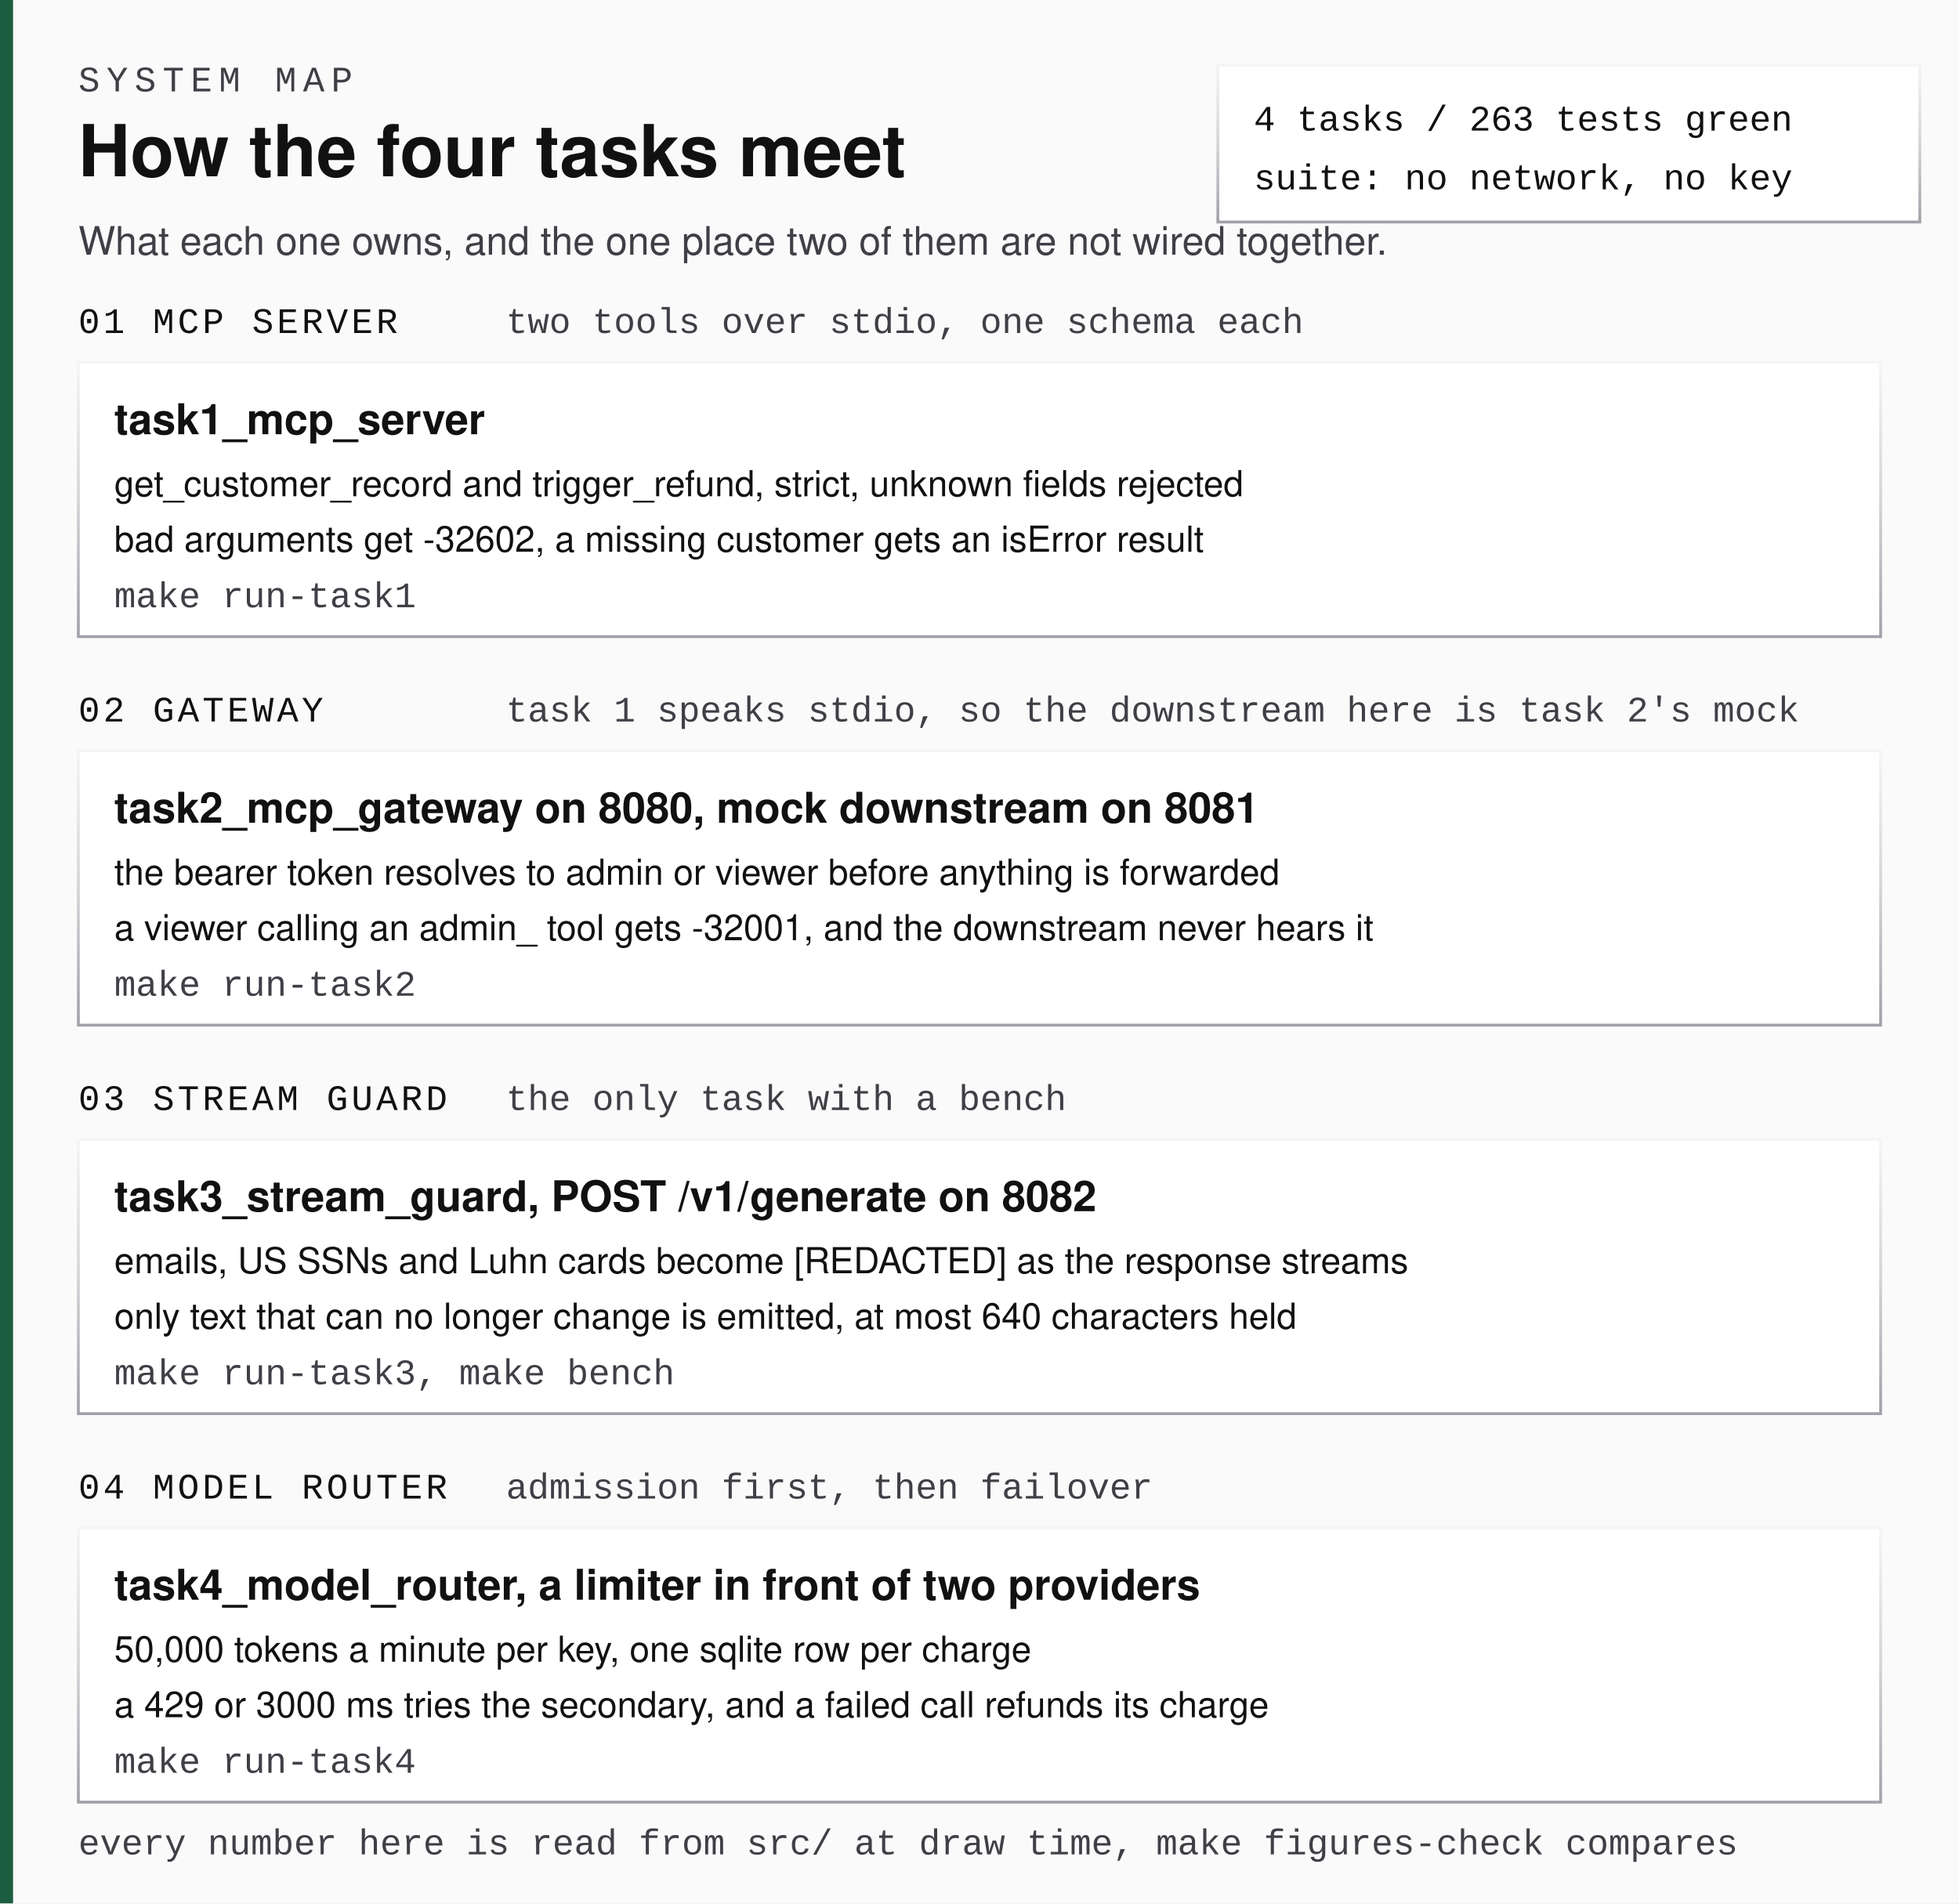
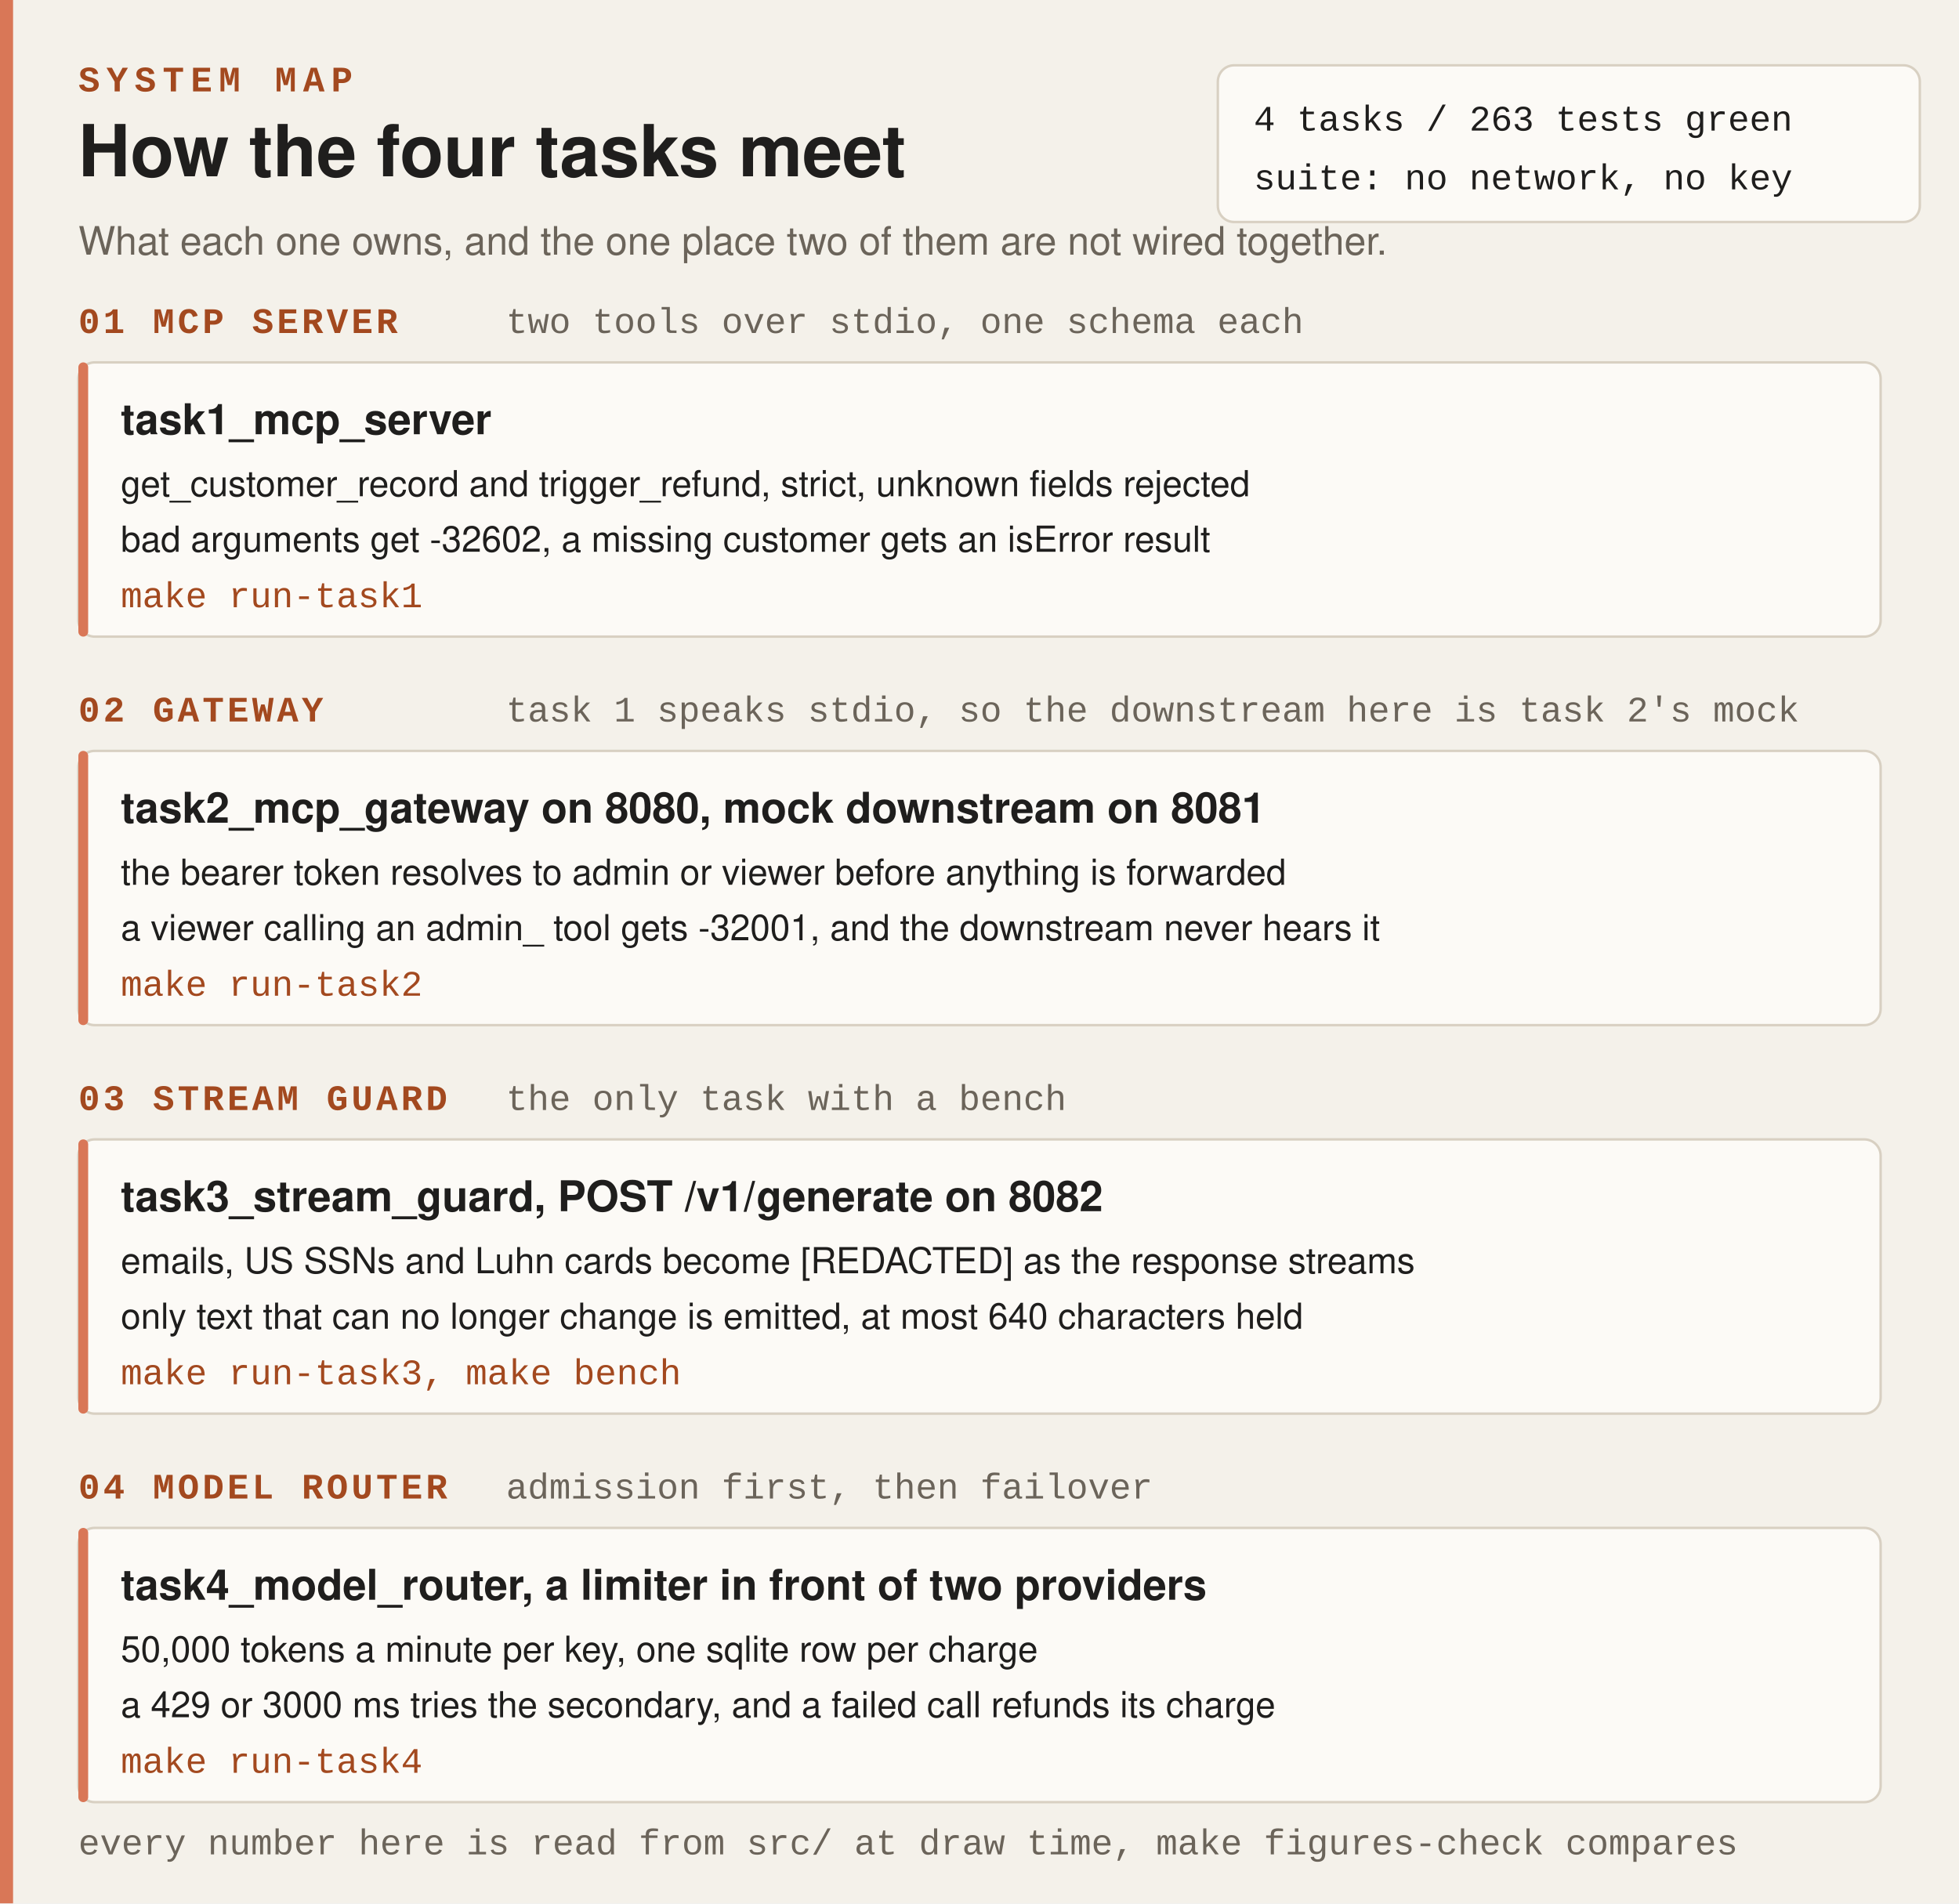
<svg xmlns="http://www.w3.org/2000/svg" viewBox="0 0 1200 1166" role="img" aria-label="System map of what each of the four tasks owns, and where two of them are not wired together">
-   <rect x="0" y="0" width="1200" height="1166" fill="#fafafa" />
-   <rect x="0" y="0" width="8" height="1166" fill="#1b5e3f" />
-   <defs>
-     <linearGradient id="rim" x1="0" y1="0" x2="0" y2="1">
-       <stop offset="0" stop-color="#f5f5f5" />
-       <stop offset="0.5" stop-color="#d4d4d8" />
-       <stop offset="1" stop-color="#a1a1aa" />
-     </linearGradient>
-   </defs>
-   <text x="48" y="56" font-family="SFMono-Regular,Menlo,Consolas,Liberation Mono,monospace" font-size="22" fill="#3f3f46" text-anchor="start" letter-spacing="4">SYSTEM MAP</text>
-   <text x="48" y="108" font-family="Helvetica Neue,Helvetica,Arial,sans-serif" font-size="44" font-weight="700" fill="#111111" text-anchor="start">How the four tasks meet</text>
-   <text x="48" y="156" font-family="Helvetica Neue,Helvetica,Arial,sans-serif" font-size="24" font-weight="400" fill="#3f3f46" text-anchor="start">What each one owns, and the one place two of them are not wired together.</text>
-   <rect x="746" y="40" width="430" height="96" fill="#ffffff" stroke="url(#rim)" stroke-width="1.75" />
-   <text x="768" y="80" font-family="SFMono-Regular,Menlo,Consolas,Liberation Mono,monospace" font-size="22" fill="#111111" text-anchor="start">4 tasks / 263 tests green</text>
-   <text x="768" y="116" font-family="SFMono-Regular,Menlo,Consolas,Liberation Mono,monospace" font-size="22" fill="#111111" text-anchor="start">suite: no network, no key</text>
-   <text x="48" y="204" font-family="SFMono-Regular,Menlo,Consolas,Liberation Mono,monospace" font-size="22" fill="#111111" text-anchor="start" letter-spacing="2">01  MCP SERVER</text>
-   <text x="310" y="204" font-family="SFMono-Regular,Menlo,Consolas,Liberation Mono,monospace" font-size="22" fill="#3f3f46" text-anchor="start">two tools over stdio, one schema each</text>
-   <rect x="48" y="222" width="1104" height="168" fill="#ffffff" stroke="url(#rim)" stroke-width="1.75" />
-   <text x="70" y="266" font-family="Helvetica Neue,Helvetica,Arial,sans-serif" font-size="26" font-weight="700" fill="#111111" text-anchor="start">task1_mcp_server</text>
-   <text x="70" y="304" font-family="Helvetica Neue,Helvetica,Arial,sans-serif" font-size="22" font-weight="400" fill="#111111" text-anchor="start">get_customer_record and trigger_refund, strict, unknown fields rejected</text>
-   <text x="70" y="338" font-family="Helvetica Neue,Helvetica,Arial,sans-serif" font-size="22" font-weight="400" fill="#111111" text-anchor="start">bad arguments get -32602, a missing customer gets an isError result</text>
-   <text x="70" y="372" font-family="SFMono-Regular,Menlo,Consolas,Liberation Mono,monospace" font-size="22" fill="#3f3f46" text-anchor="start">make run-task1</text>
-   <text x="48" y="442" font-family="SFMono-Regular,Menlo,Consolas,Liberation Mono,monospace" font-size="22" fill="#111111" text-anchor="start" letter-spacing="2">02  GATEWAY</text>
-   <text x="310" y="442" font-family="SFMono-Regular,Menlo,Consolas,Liberation Mono,monospace" font-size="22" fill="#3f3f46" text-anchor="start">task 1 speaks stdio, so the downstream here is task 2's mock</text>
-   <rect x="48" y="460" width="1104" height="168" fill="#ffffff" stroke="url(#rim)" stroke-width="1.75" />
-   <text x="70" y="504" font-family="Helvetica Neue,Helvetica,Arial,sans-serif" font-size="26" font-weight="700" fill="#111111" text-anchor="start">task2_mcp_gateway on 8080, mock downstream on 8081</text>
-   <text x="70" y="542" font-family="Helvetica Neue,Helvetica,Arial,sans-serif" font-size="22" font-weight="400" fill="#111111" text-anchor="start">the bearer token resolves to admin or viewer before anything is forwarded</text>
-   <text x="70" y="576" font-family="Helvetica Neue,Helvetica,Arial,sans-serif" font-size="22" font-weight="400" fill="#111111" text-anchor="start">a viewer calling an admin_ tool gets -32001, and the downstream never hears it</text>
-   <text x="70" y="610" font-family="SFMono-Regular,Menlo,Consolas,Liberation Mono,monospace" font-size="22" fill="#3f3f46" text-anchor="start">make run-task2</text>
-   <text x="48" y="680" font-family="SFMono-Regular,Menlo,Consolas,Liberation Mono,monospace" font-size="22" fill="#111111" text-anchor="start" letter-spacing="2">03  STREAM GUARD</text>
-   <text x="310" y="680" font-family="SFMono-Regular,Menlo,Consolas,Liberation Mono,monospace" font-size="22" fill="#3f3f46" text-anchor="start">the only task with a bench</text>
-   <rect x="48" y="698" width="1104" height="168" fill="#ffffff" stroke="url(#rim)" stroke-width="1.75" />
-   <text x="70" y="742" font-family="Helvetica Neue,Helvetica,Arial,sans-serif" font-size="26" font-weight="700" fill="#111111" text-anchor="start">task3_stream_guard, POST /v1/generate on 8082</text>
-   <text x="70" y="780" font-family="Helvetica Neue,Helvetica,Arial,sans-serif" font-size="22" font-weight="400" fill="#111111" text-anchor="start">emails, US SSNs and Luhn cards become [REDACTED] as the response streams</text>
-   <text x="70" y="814" font-family="Helvetica Neue,Helvetica,Arial,sans-serif" font-size="22" font-weight="400" fill="#111111" text-anchor="start">only text that can no longer change is emitted, at most 640 characters held</text>
-   <text x="70" y="848" font-family="SFMono-Regular,Menlo,Consolas,Liberation Mono,monospace" font-size="22" fill="#3f3f46" text-anchor="start">make run-task3, make bench</text>
-   <text x="48" y="918" font-family="SFMono-Regular,Menlo,Consolas,Liberation Mono,monospace" font-size="22" fill="#111111" text-anchor="start" letter-spacing="2">04  MODEL ROUTER</text>
-   <text x="310" y="918" font-family="SFMono-Regular,Menlo,Consolas,Liberation Mono,monospace" font-size="22" fill="#3f3f46" text-anchor="start">admission first, then failover</text>
-   <rect x="48" y="936" width="1104" height="168" fill="#ffffff" stroke="url(#rim)" stroke-width="1.75" />
-   <text x="70" y="980" font-family="Helvetica Neue,Helvetica,Arial,sans-serif" font-size="26" font-weight="700" fill="#111111" text-anchor="start">task4_model_router, a limiter in front of two providers</text>
-   <text x="70" y="1018" font-family="Helvetica Neue,Helvetica,Arial,sans-serif" font-size="22" font-weight="400" fill="#111111" text-anchor="start">50,000 tokens a minute per key, one sqlite row per charge</text>
-   <text x="70" y="1052" font-family="Helvetica Neue,Helvetica,Arial,sans-serif" font-size="22" font-weight="400" fill="#111111" text-anchor="start">a 429 or 3000 ms tries the secondary, and a failed call refunds its charge</text>
-   <text x="70" y="1086" font-family="SFMono-Regular,Menlo,Consolas,Liberation Mono,monospace" font-size="22" fill="#3f3f46" text-anchor="start">make run-task4</text>
-   <text x="48" y="1136" font-family="SFMono-Regular,Menlo,Consolas,Liberation Mono,monospace" font-size="22" fill="#3f3f46" text-anchor="start">every number here is read from src/ at draw time, make figures-check compares</text>
+   <rect x="0" y="0" width="1200" height="1166" fill="#F4F1EA" />
+   <rect x="0" y="0" width="8" height="1166" fill="#D97757" />
+   <text x="48" y="56" font-family="SFMono-Regular,Menlo,Consolas,Liberation Mono,monospace" font-size="22" font-weight="700" fill="#A3491F" text-anchor="start" letter-spacing="4">SYSTEM MAP</text>
+   <text x="48" y="108" font-family="Helvetica Neue,Helvetica,Arial,sans-serif" font-size="44" font-weight="700" fill="#1F1E1D" text-anchor="start">How the four tasks meet</text>
+   <text x="48" y="156" font-family="Helvetica Neue,Helvetica,Arial,sans-serif" font-size="24" font-weight="400" fill="#6B645A" text-anchor="start">What each one owns, and the one place two of them are not wired together.</text>
+   <rect x="746" y="40" width="430" height="96" rx="10" fill="#FCFAF6" stroke="#D8D0C2" stroke-width="1.5" />
+   <text x="768" y="80" font-family="SFMono-Regular,Menlo,Consolas,Liberation Mono,monospace" font-size="22" font-weight="400" fill="#1F1E1D" text-anchor="start">4 tasks / 263 tests green</text>
+   <text x="768" y="116" font-family="SFMono-Regular,Menlo,Consolas,Liberation Mono,monospace" font-size="22" font-weight="400" fill="#1F1E1D" text-anchor="start">suite: no network, no key</text>
+   <text x="48" y="204" font-family="SFMono-Regular,Menlo,Consolas,Liberation Mono,monospace" font-size="22" font-weight="700" fill="#A3491F" text-anchor="start" letter-spacing="2">01  MCP SERVER</text>
+   <text x="310" y="204" font-family="SFMono-Regular,Menlo,Consolas,Liberation Mono,monospace" font-size="22" font-weight="400" fill="#6B645A" text-anchor="start">two tools over stdio, one schema each</text>
+   <rect x="48" y="222" width="1104" height="168" rx="10" fill="#FCFAF6" stroke="#D8D0C2" stroke-width="1.5" />
+   <rect x="48" y="222" width="6" height="168" rx="3" fill="#D97757" />
+   <text x="74" y="266" font-family="Helvetica Neue,Helvetica,Arial,sans-serif" font-size="26" font-weight="700" fill="#1F1E1D" text-anchor="start">task1_mcp_server</text>
+   <text x="74" y="304" font-family="Helvetica Neue,Helvetica,Arial,sans-serif" font-size="22" font-weight="400" fill="#1F1E1D" text-anchor="start">get_customer_record and trigger_refund, strict, unknown fields rejected</text>
+   <text x="74" y="338" font-family="Helvetica Neue,Helvetica,Arial,sans-serif" font-size="22" font-weight="400" fill="#1F1E1D" text-anchor="start">bad arguments get -32602, a missing customer gets an isError result</text>
+   <text x="74" y="372" font-family="SFMono-Regular,Menlo,Consolas,Liberation Mono,monospace" font-size="22" font-weight="400" fill="#A3491F" text-anchor="start">make run-task1</text>
+   <text x="48" y="442" font-family="SFMono-Regular,Menlo,Consolas,Liberation Mono,monospace" font-size="22" font-weight="700" fill="#A3491F" text-anchor="start" letter-spacing="2">02  GATEWAY</text>
+   <text x="310" y="442" font-family="SFMono-Regular,Menlo,Consolas,Liberation Mono,monospace" font-size="22" font-weight="400" fill="#6B645A" text-anchor="start">task 1 speaks stdio, so the downstream here is task 2's mock</text>
+   <rect x="48" y="460" width="1104" height="168" rx="10" fill="#FCFAF6" stroke="#D8D0C2" stroke-width="1.5" />
+   <rect x="48" y="460" width="6" height="168" rx="3" fill="#D97757" />
+   <text x="74" y="504" font-family="Helvetica Neue,Helvetica,Arial,sans-serif" font-size="26" font-weight="700" fill="#1F1E1D" text-anchor="start">task2_mcp_gateway on 8080, mock downstream on 8081</text>
+   <text x="74" y="542" font-family="Helvetica Neue,Helvetica,Arial,sans-serif" font-size="22" font-weight="400" fill="#1F1E1D" text-anchor="start">the bearer token resolves to admin or viewer before anything is forwarded</text>
+   <text x="74" y="576" font-family="Helvetica Neue,Helvetica,Arial,sans-serif" font-size="22" font-weight="400" fill="#1F1E1D" text-anchor="start">a viewer calling an admin_ tool gets -32001, and the downstream never hears it</text>
+   <text x="74" y="610" font-family="SFMono-Regular,Menlo,Consolas,Liberation Mono,monospace" font-size="22" font-weight="400" fill="#A3491F" text-anchor="start">make run-task2</text>
+   <text x="48" y="680" font-family="SFMono-Regular,Menlo,Consolas,Liberation Mono,monospace" font-size="22" font-weight="700" fill="#A3491F" text-anchor="start" letter-spacing="2">03  STREAM GUARD</text>
+   <text x="310" y="680" font-family="SFMono-Regular,Menlo,Consolas,Liberation Mono,monospace" font-size="22" font-weight="400" fill="#6B645A" text-anchor="start">the only task with a bench</text>
+   <rect x="48" y="698" width="1104" height="168" rx="10" fill="#FCFAF6" stroke="#D8D0C2" stroke-width="1.5" />
+   <rect x="48" y="698" width="6" height="168" rx="3" fill="#D97757" />
+   <text x="74" y="742" font-family="Helvetica Neue,Helvetica,Arial,sans-serif" font-size="26" font-weight="700" fill="#1F1E1D" text-anchor="start">task3_stream_guard, POST /v1/generate on 8082</text>
+   <text x="74" y="780" font-family="Helvetica Neue,Helvetica,Arial,sans-serif" font-size="22" font-weight="400" fill="#1F1E1D" text-anchor="start">emails, US SSNs and Luhn cards become [REDACTED] as the response streams</text>
+   <text x="74" y="814" font-family="Helvetica Neue,Helvetica,Arial,sans-serif" font-size="22" font-weight="400" fill="#1F1E1D" text-anchor="start">only text that can no longer change is emitted, at most 640 characters held</text>
+   <text x="74" y="848" font-family="SFMono-Regular,Menlo,Consolas,Liberation Mono,monospace" font-size="22" font-weight="400" fill="#A3491F" text-anchor="start">make run-task3, make bench</text>
+   <text x="48" y="918" font-family="SFMono-Regular,Menlo,Consolas,Liberation Mono,monospace" font-size="22" font-weight="700" fill="#A3491F" text-anchor="start" letter-spacing="2">04  MODEL ROUTER</text>
+   <text x="310" y="918" font-family="SFMono-Regular,Menlo,Consolas,Liberation Mono,monospace" font-size="22" font-weight="400" fill="#6B645A" text-anchor="start">admission first, then failover</text>
+   <rect x="48" y="936" width="1104" height="168" rx="10" fill="#FCFAF6" stroke="#D8D0C2" stroke-width="1.5" />
+   <rect x="48" y="936" width="6" height="168" rx="3" fill="#D97757" />
+   <text x="74" y="980" font-family="Helvetica Neue,Helvetica,Arial,sans-serif" font-size="26" font-weight="700" fill="#1F1E1D" text-anchor="start">task4_model_router, a limiter in front of two providers</text>
+   <text x="74" y="1018" font-family="Helvetica Neue,Helvetica,Arial,sans-serif" font-size="22" font-weight="400" fill="#1F1E1D" text-anchor="start">50,000 tokens a minute per key, one sqlite row per charge</text>
+   <text x="74" y="1052" font-family="Helvetica Neue,Helvetica,Arial,sans-serif" font-size="22" font-weight="400" fill="#1F1E1D" text-anchor="start">a 429 or 3000 ms tries the secondary, and a failed call refunds its charge</text>
+   <text x="74" y="1086" font-family="SFMono-Regular,Menlo,Consolas,Liberation Mono,monospace" font-size="22" font-weight="400" fill="#A3491F" text-anchor="start">make run-task4</text>
+   <text x="48" y="1136" font-family="SFMono-Regular,Menlo,Consolas,Liberation Mono,monospace" font-size="22" font-weight="400" fill="#6B645A" text-anchor="start">every number here is read from src/ at draw time, make figures-check compares</text>
</svg>
